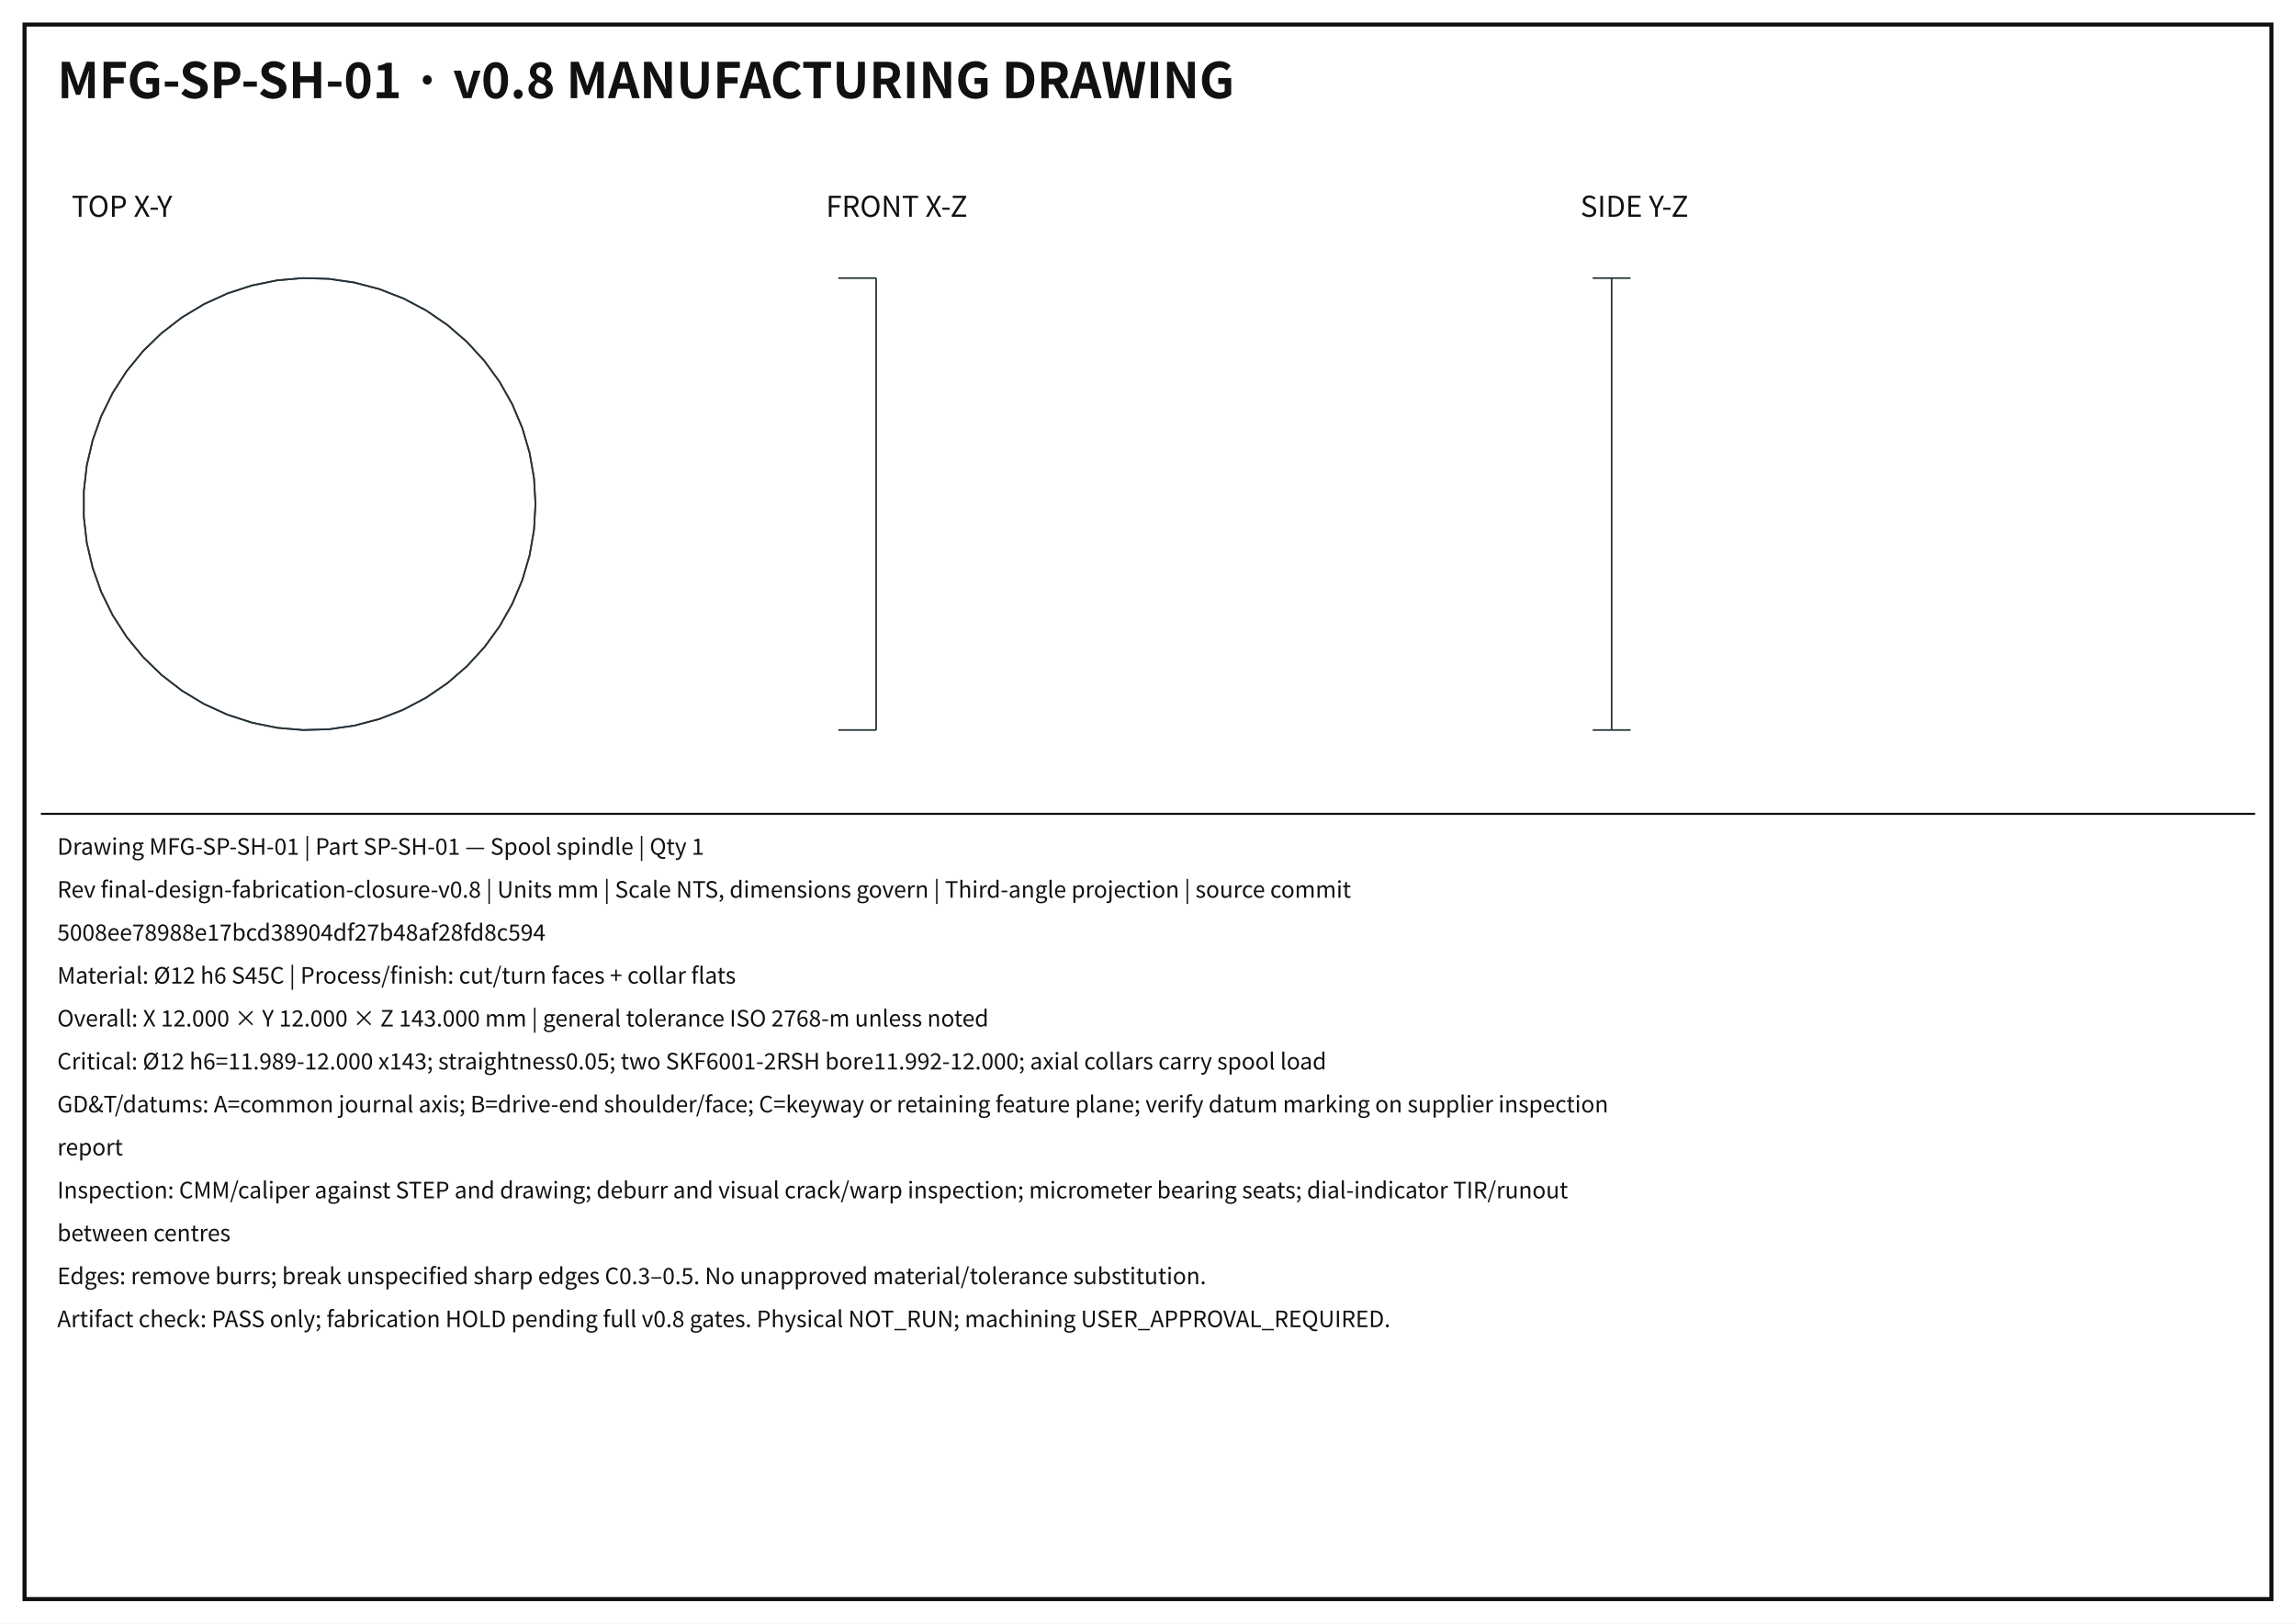
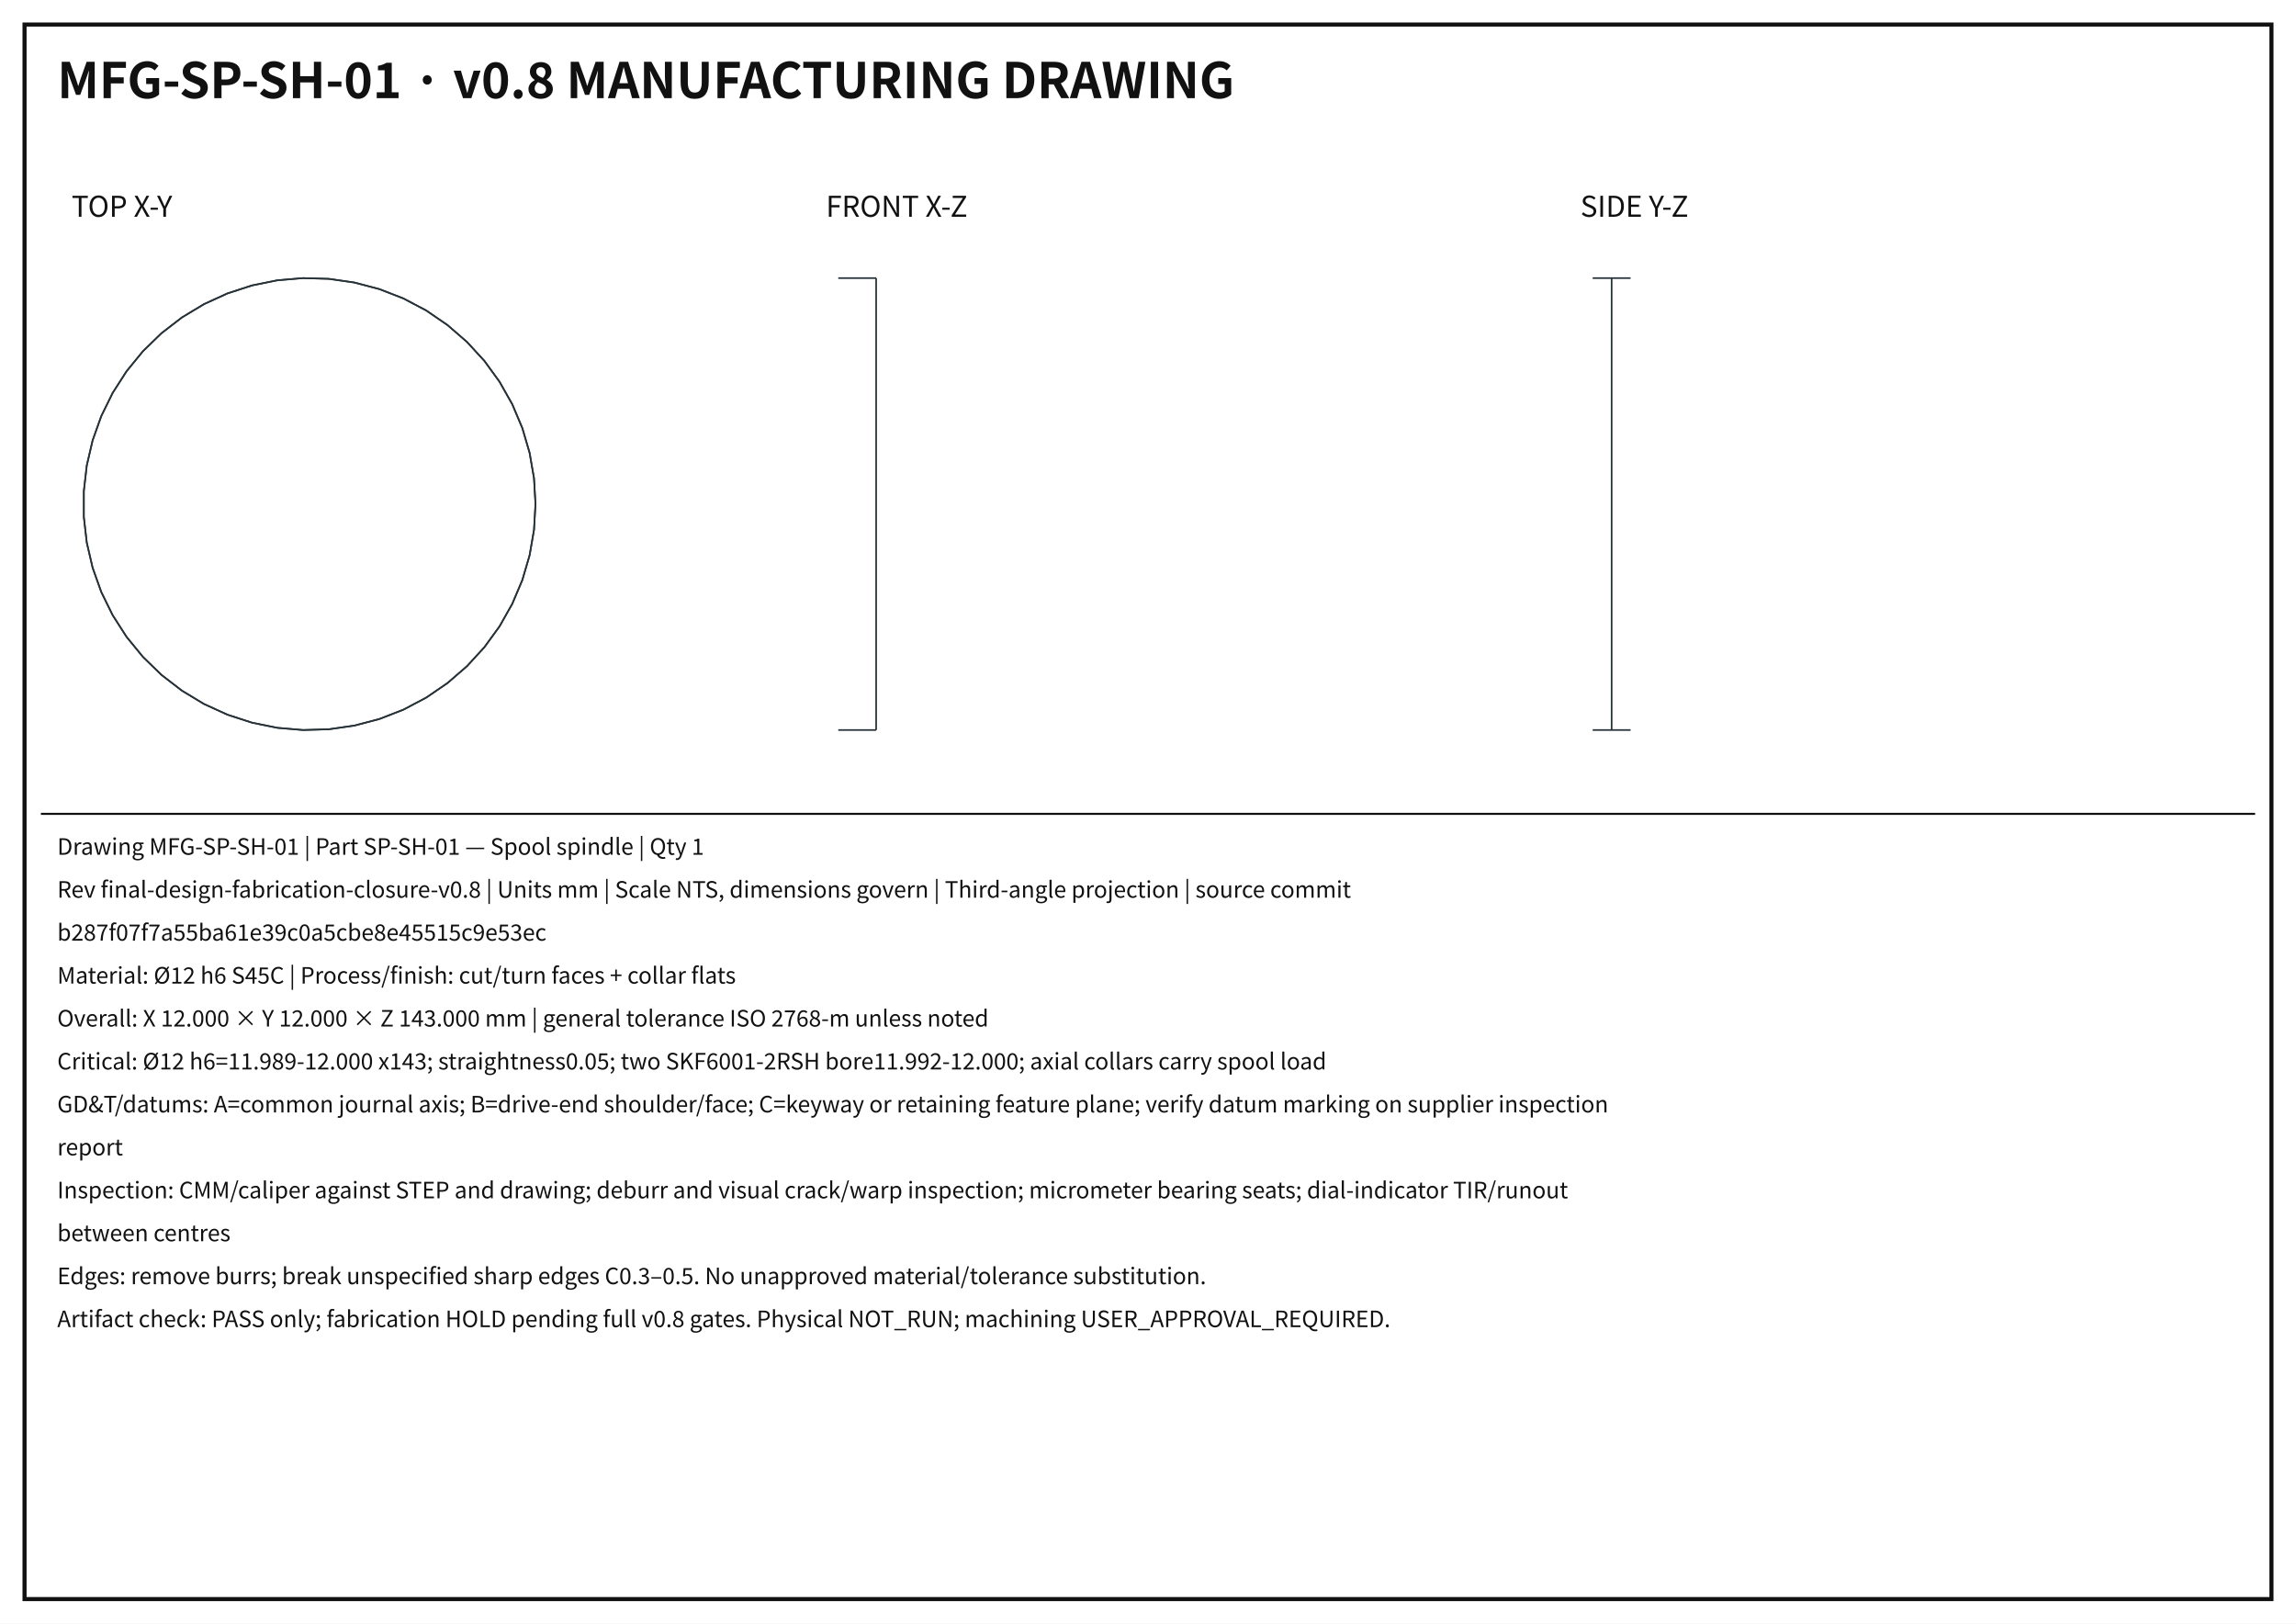
<svg xmlns="http://www.w3.org/2000/svg" width="1123" height="794" viewBox="0 0 1123 794">
  <rect width="1123" height="794" fill="white" />
  <rect x="12" y="12" width="1099" height="770" fill="none" stroke="#111" stroke-width="2" />
  <g font-family="Noto Sans CJK KR,sans-serif" fill="#111">
    <text x="28" y="48" font-size="24" font-weight="bold">MFG-SP-SH-01 · v0.8 MANUFACTURING DRAWING</text>
    <text x="35" y="106" font-size="14">TOP X-Y</text>
    <polyline points="261.91,246.50 261.19,233.90 259.04,221.46 255.48,209.35 250.57,197.73 244.36,186.73 236.94,176.52 228.41,167.22 218.87,158.96 208.45,151.83 197.29,145.94 185.53,141.37 173.32,138.16 160.82,136.36 148.21,136.00 135.63,137.08 123.26,139.59 111.26,143.49 99.78,148.73 88.97,155.25 78.97,162.96 69.92,171.75 61.93,181.52 55.11,192.14 49.54,203.47 45.30,215.36 42.44,227.65 41.00,240.19 41.00,252.81 42.44,265.35 45.30,277.64 49.54,289.53 55.11,300.86 61.93,311.48 69.92,321.25 78.97,330.04 88.97,337.75 99.78,344.27 111.26,349.51 123.26,353.41 135.63,355.92 148.21,357.00 160.82,356.64 173.32,354.84 185.53,351.63 197.29,347.06 208.45,341.17 218.87,334.04 228.41,325.78 236.94,316.48 244.36,306.27 250.57,295.27 255.48,283.65 259.04,271.54 261.19,259.10 261.91,246.50" fill="none" stroke="#263238" stroke-width="0.8" />
    <polyline points="261.91,246.50 261.91,246.50" fill="none" stroke="#263238" stroke-width="0.8" />
    <polyline points="261.91,246.50 261.19,233.90 259.04,221.46 255.48,209.35 250.57,197.73 244.36,186.73 236.94,176.52 228.41,167.22 218.87,158.96 208.45,151.83 197.29,145.94 185.53,141.37 173.32,138.16 160.82,136.36 148.21,136.00 135.63,137.08 123.26,139.59 111.26,143.49 99.78,148.73 88.97,155.25 78.97,162.96 69.92,171.75 61.93,181.52 55.11,192.14 49.54,203.47 45.30,215.36 42.44,227.65 41.00,240.19 41.00,252.81 42.44,265.35 45.30,277.64 49.54,289.53 55.11,300.86 61.93,311.48 69.92,321.25 78.97,330.04 88.97,337.75 99.78,344.27 111.26,349.51 123.26,353.41 135.63,355.92 148.21,357.00 160.82,356.64 173.32,354.84 185.53,351.63 197.29,347.06 208.45,341.17 218.87,334.04 228.41,325.78 236.94,316.48 244.36,306.27 250.57,295.27 255.48,283.65 259.04,271.54 261.19,259.10 261.91,246.50" fill="none" stroke="#263238" stroke-width="0.8" />
    <text x="404" y="106" font-size="14">FRONT X-Z</text>
    <polyline points="428.53,136.00 428.47,136.00 428.29,136.00 427.99,136.00 427.58,136.00 427.06,136.00 426.44,136.00 425.72,136.00 424.92,136.00 424.05,136.00 423.11,136.00 422.12,136.00 421.10,136.00 420.05,136.00 418.99,136.00 417.94,136.00 416.90,136.00 415.89,136.00 414.93,136.00 414.02,136.00 413.19,136.00 412.43,136.00 411.76,136.00 411.18,136.00 410.72,136.00 410.36,136.00 410.12,136.00 410.00,136.00 410.00,136.00 410.12,136.00 410.36,136.00 410.72,136.00 411.18,136.00 411.76,136.00 412.43,136.00 413.19,136.00 414.02,136.00 414.93,136.00 415.89,136.00 416.90,136.00 417.94,136.00 418.99,136.00 420.05,136.00 421.10,136.00 422.12,136.00 423.11,136.00 424.05,136.00 424.92,136.00 425.72,136.00 426.44,136.00 427.06,136.00 427.58,136.00 427.99,136.00 428.29,136.00 428.47,136.00 428.53,136.00" fill="none" stroke="#263238" stroke-width="0.8" />
    <polyline points="428.53,357.00 428.53,136.00" fill="none" stroke="#263238" stroke-width="0.8" />
    <polyline points="428.53,357.00 428.47,357.00 428.29,357.00 427.99,357.00 427.58,357.00 427.06,357.00 426.44,357.00 425.72,357.00 424.92,357.00 424.05,357.00 423.11,357.00 422.12,357.00 421.10,357.00 420.05,357.00 418.99,357.00 417.94,357.00 416.90,357.00 415.89,357.00 414.93,357.00 414.02,357.00 413.19,357.00 412.43,357.00 411.76,357.00 411.18,357.00 410.72,357.00 410.36,357.00 410.12,357.00 410.00,357.00 410.00,357.00 410.12,357.00 410.36,357.00 410.72,357.00 411.18,357.00 411.76,357.00 412.43,357.00 413.19,357.00 414.02,357.00 414.93,357.00 415.89,357.00 416.90,357.00 417.94,357.00 418.99,357.00 420.05,357.00 421.10,357.00 422.12,357.00 423.11,357.00 424.05,357.00 424.92,357.00 425.72,357.00 426.44,357.00 427.06,357.00 427.58,357.00 427.99,357.00 428.29,357.00 428.47,357.00 428.53,357.00" fill="none" stroke="#263238" stroke-width="0.8" />
    <text x="773" y="106" font-size="14">SIDE Y-Z</text>
    <polyline points="788.27,136.00 789.33,136.00 790.37,136.00 791.39,136.00 792.36,136.00 793.28,136.00 794.14,136.00 794.92,136.00 795.61,136.00 796.21,136.00 796.70,136.00 797.09,136.00 797.36,136.00 797.51,136.00 797.54,136.00 797.45,136.00 797.24,136.00 796.91,136.00 796.47,136.00 795.92,136.00 795.28,136.00 794.54,136.00 793.72,136.00 792.83,136.00 791.88,136.00 790.88,136.00 789.85,136.00 788.80,136.00 787.74,136.00 786.69,136.00 785.66,136.00 784.66,136.00 783.71,136.00 782.82,136.00 782.00,136.00 781.26,136.00 780.61,136.00 780.07,136.00 779.63,136.00 779.30,136.00 779.09,136.00 779.00,136.00 779.03,136.00 779.18,136.00 779.45,136.00 779.83,136.00 780.33,136.00 780.93,136.00 781.62,136.00 782.40,136.00 783.26,136.00 784.18,136.00 785.15,136.00 786.17,136.00 787.21,136.00 788.27,136.00" fill="none" stroke="#263238" stroke-width="0.8" />
    <polyline points="788.27,357.00 788.27,136.00" fill="none" stroke="#263238" stroke-width="0.8" />
    <polyline points="788.27,357.00 789.33,357.00 790.37,357.00 791.39,357.00 792.36,357.00 793.28,357.00 794.14,357.00 794.92,357.00 795.61,357.00 796.21,357.00 796.70,357.00 797.09,357.00 797.36,357.00 797.51,357.00 797.54,357.00 797.45,357.00 797.24,357.00 796.91,357.00 796.47,357.00 795.92,357.00 795.28,357.00 794.54,357.00 793.72,357.00 792.83,357.00 791.88,357.00 790.88,357.00 789.85,357.00 788.80,357.00 787.74,357.00 786.69,357.00 785.66,357.00 784.66,357.00 783.71,357.00 782.82,357.00 782.00,357.00 781.26,357.00 780.61,357.00 780.07,357.00 779.63,357.00 779.30,357.00 779.09,357.00 779.00,357.00 779.03,357.00 779.18,357.00 779.45,357.00 779.83,357.00 780.33,357.00 780.93,357.00 781.62,357.00 782.40,357.00 783.26,357.00 784.18,357.00 785.15,357.00 786.17,357.00 787.21,357.00 788.27,357.00" fill="none" stroke="#263238" stroke-width="0.8" />
    <line x1="20" y1="398" x2="1103" y2="398" stroke="#111" />
    <text x="28" y="418" font-size="11">Drawing MFG-SP-SH-01 | Part SP-SH-01 — Spool spindle | Qty 1</text>
    <text x="28" y="439" font-size="11">Rev final-design-fabrication-closure-v0.8 | Units mm | Scale NTS, dimensions govern | Third-angle projection | source commit</text>
-     <text x="28" y="460" font-size="11">5008ee78988e17bcd38904df27b48af28fd8c594</text>
+     <text x="28" y="460" font-size="11">b287f07f7a55ba61e39c0a5cbe8e45515c9e53ec</text>
    <text x="28" y="481" font-size="11">Material: Ø12 h6 S45C | Process/finish: cut/turn faces + collar flats</text>
    <text x="28" y="502" font-size="11">Overall: X 12.000 × Y 12.000 × Z 143.000 mm | general tolerance ISO 2768-m unless noted</text>
    <text x="28" y="523" font-size="11">Critical: Ø12 h6=11.989-12.000 x143; straightness0.05; two SKF6001-2RSH bore11.992-12.000; axial collars carry spool load</text>
    <text x="28" y="544" font-size="11">GD&amp;T/datums: A=common journal axis; B=drive-end shoulder/face; C=keyway or retaining feature plane; verify datum marking on supplier inspection</text>
    <text x="28" y="565" font-size="11">report</text>
    <text x="28" y="586" font-size="11">Inspection: CMM/caliper against STEP and drawing; deburr and visual crack/warp inspection; micrometer bearing seats; dial-indicator TIR/runout</text>
    <text x="28" y="607" font-size="11">between centres</text>
    <text x="28" y="628" font-size="11">Edges: remove burrs; break unspecified sharp edges C0.3–0.5. No unapproved material/tolerance substitution.</text>
    <text x="28" y="649" font-size="11">Artifact check: PASS only; fabrication HOLD pending full v0.8 gates. Physical NOT_RUN; machining USER_APPROVAL_REQUIRED.</text>
  </g>
</svg>
